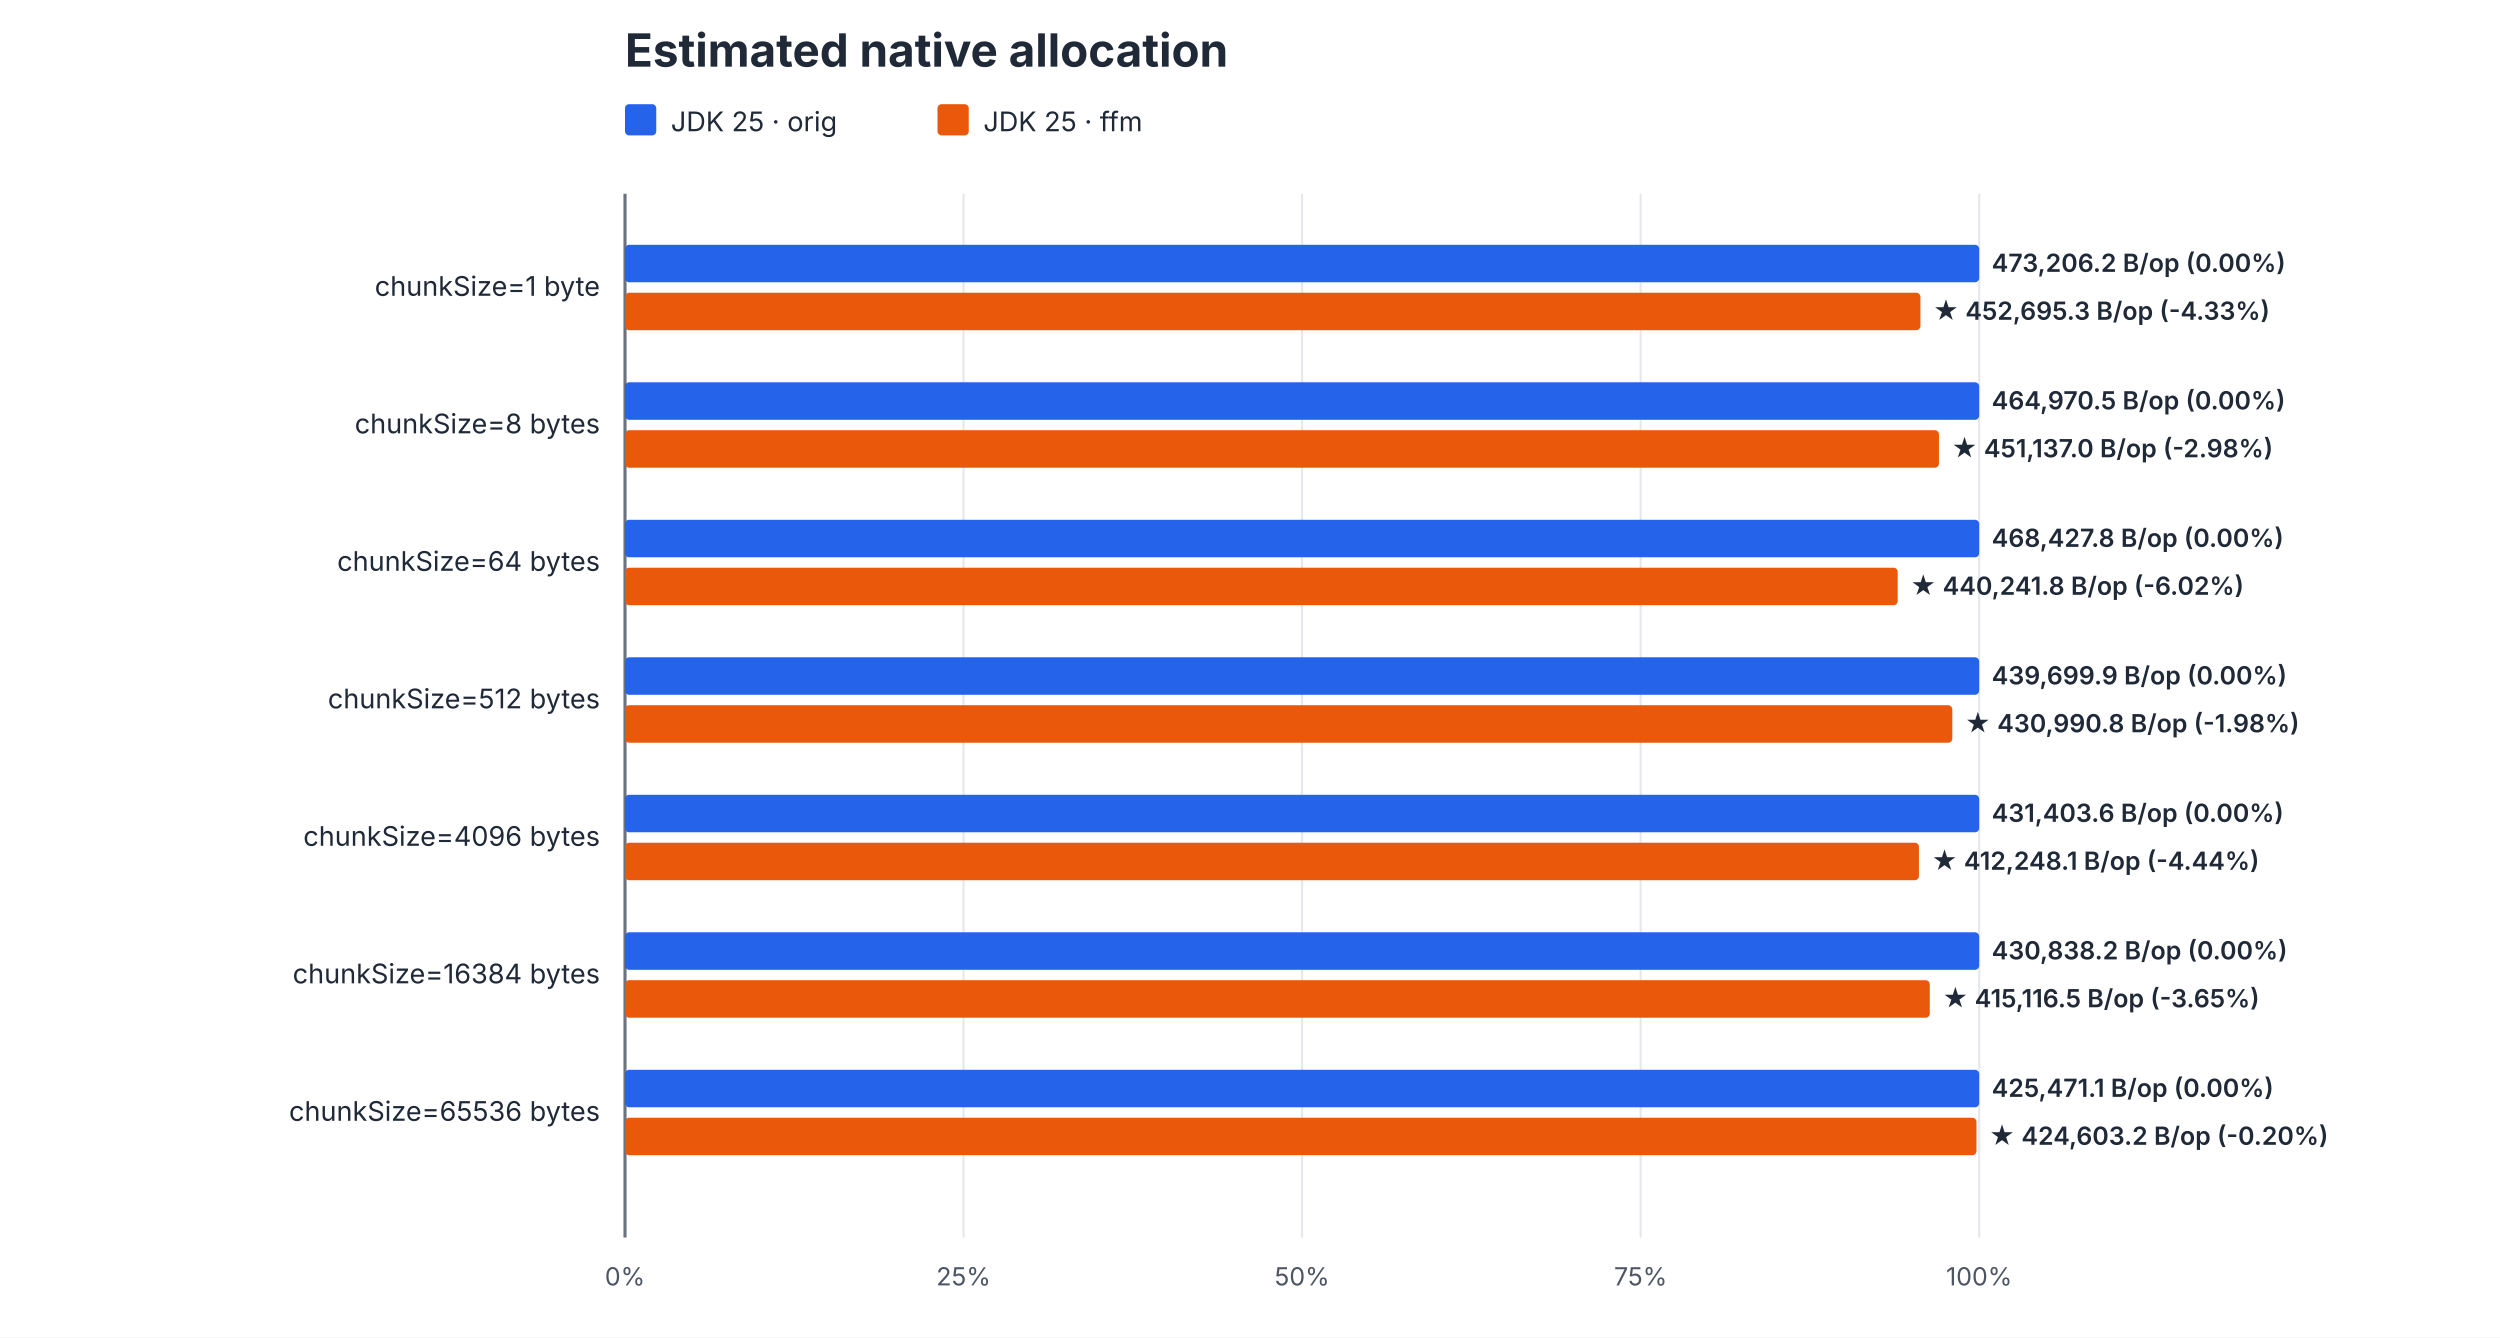
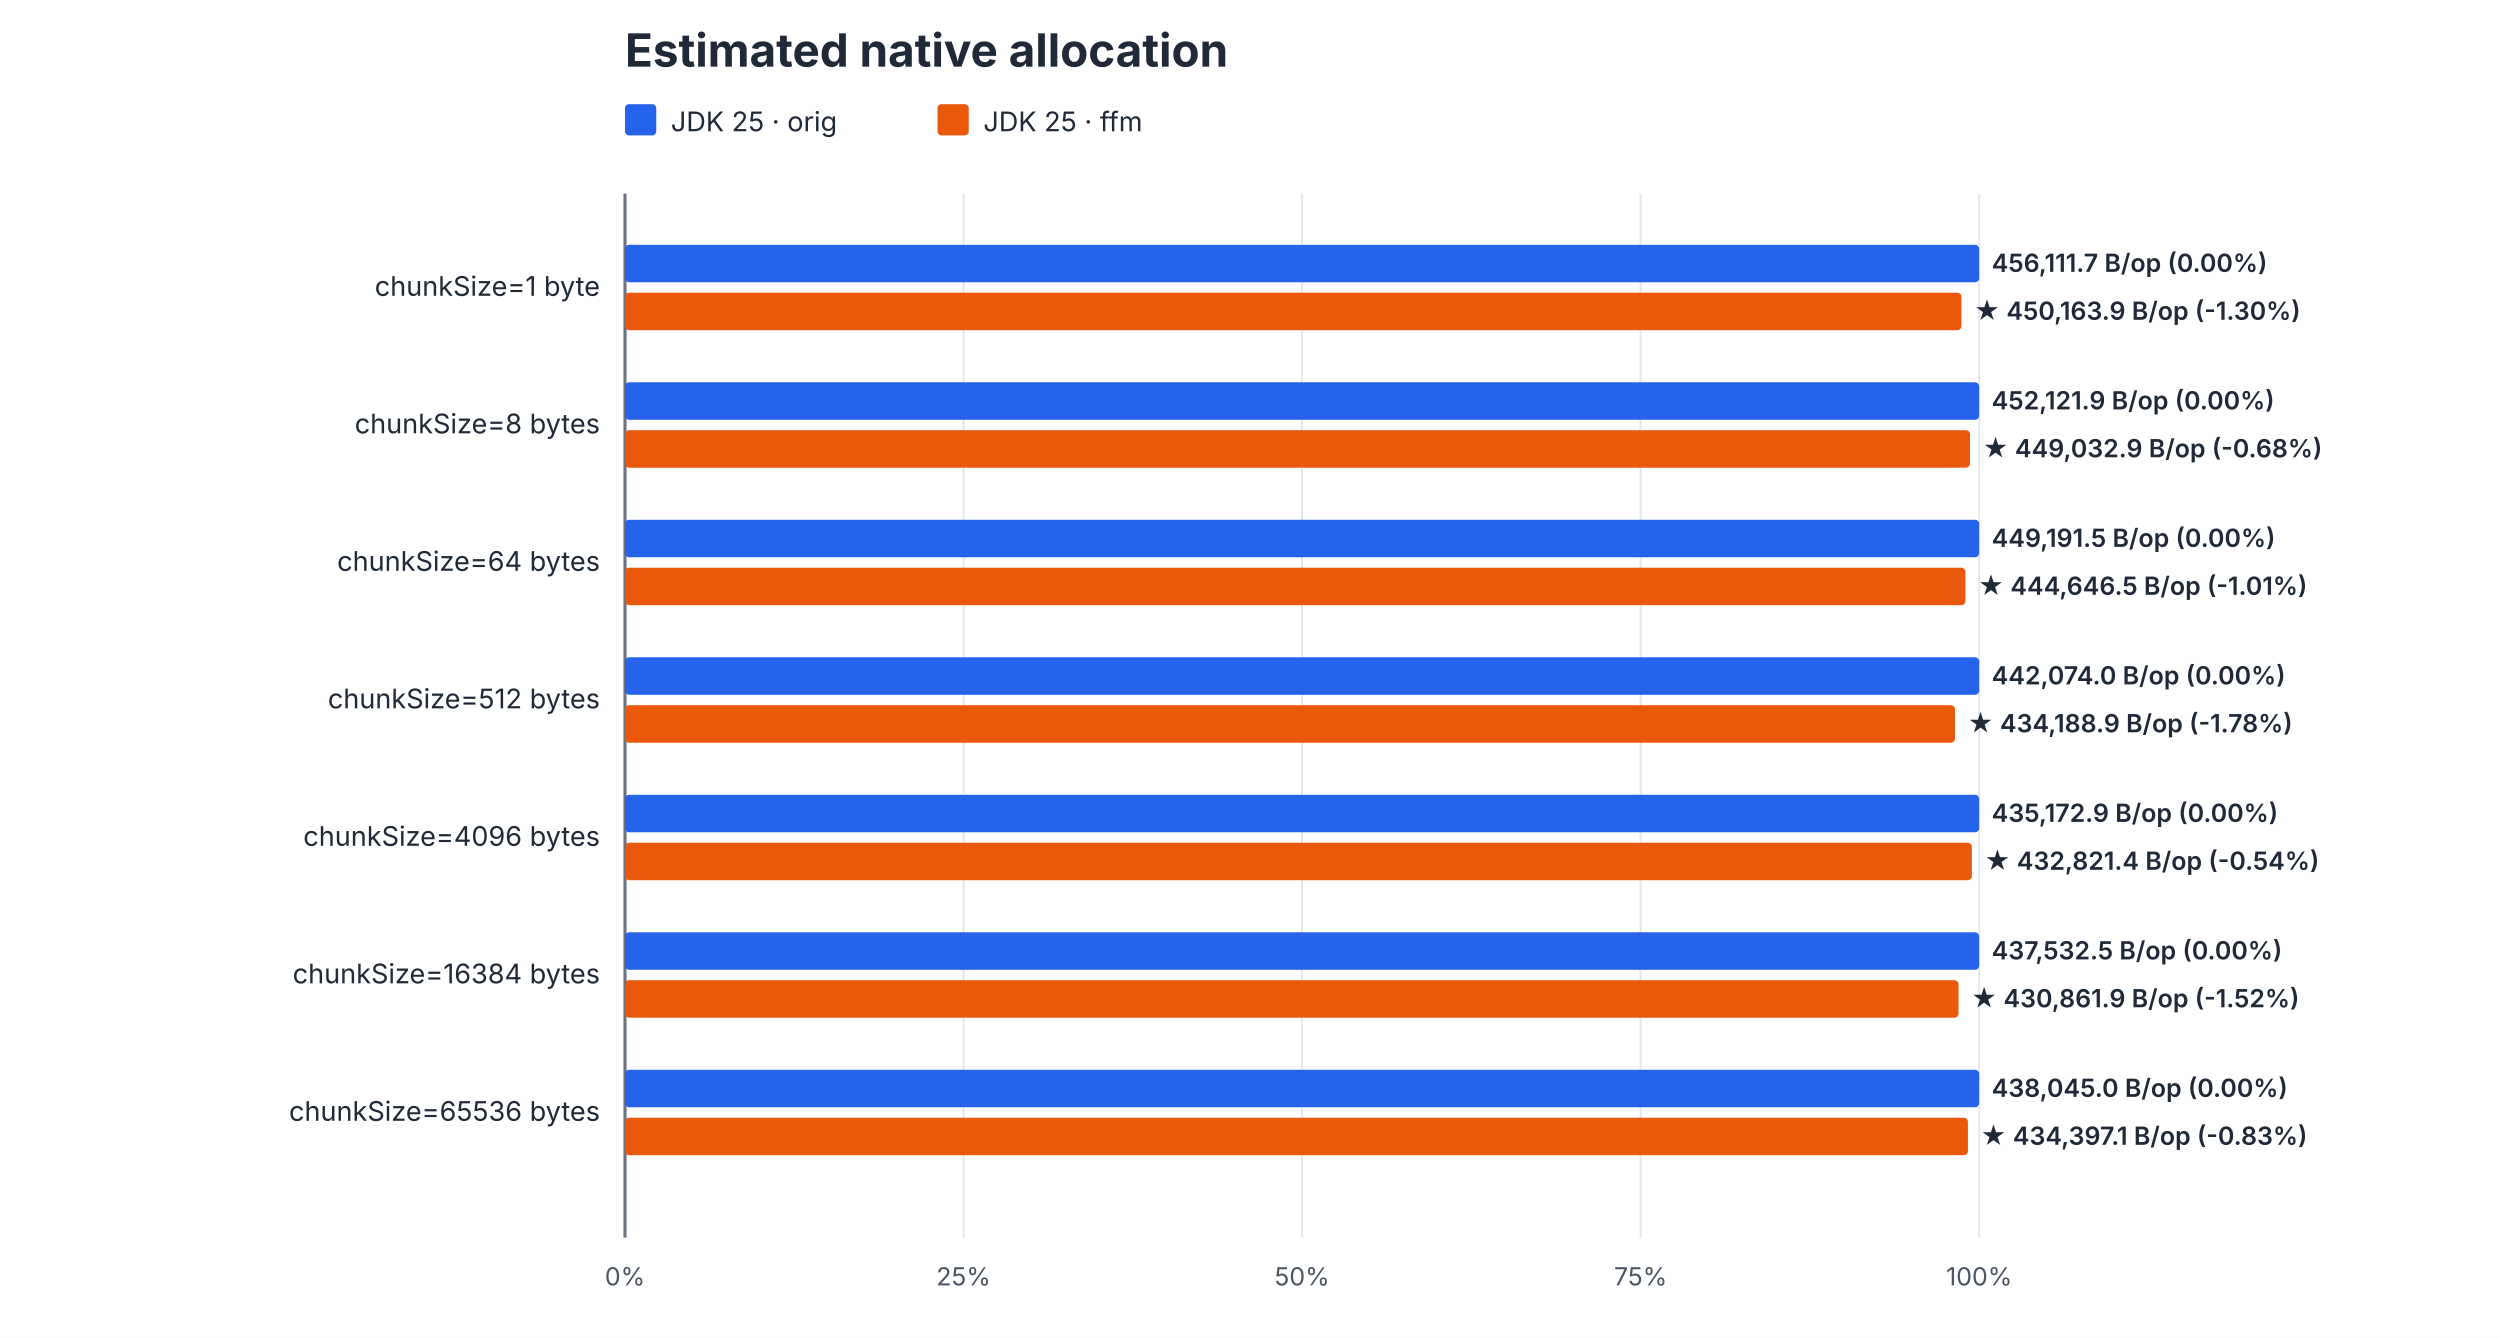
<svg xmlns="http://www.w3.org/2000/svg" width="1200" height="642" viewBox="0 0 1200 642">
  <rect width="100%" height="100%" fill="#ffffff" />
  <style>text{font-family:system-ui,-apple-system,sans-serif;fill:#1f2937}.title{font-size:22px;font-weight:700}.label{font-size:13px}.tick{font-size:12px;fill:#4b5563}.value{font-size:12px;font-weight:600}</style>
  <text x="300" y="32" class="title">Estimated native allocation</text>
  <rect x="300" y="50" width="15" height="15" rx="2" fill="#2563eb" />
  <text x="322" y="63" class="label">JDK 25 · orig</text>
  <rect x="450" y="50" width="15" height="15" rx="2" fill="#ea580c" />
  <text x="472" y="63" class="label">JDK 25 · ffm</text>
  <line x1="300.0" y1="93" x2="300.0" y2="594" stroke="#e5e7eb" />
  <text x="300.0" y="617" text-anchor="middle" class="tick">0%</text>
  <line x1="462.5" y1="93" x2="462.5" y2="594" stroke="#e5e7eb" />
  <text x="462.5" y="617" text-anchor="middle" class="tick">25%</text>
  <line x1="625.0" y1="93" x2="625.0" y2="594" stroke="#e5e7eb" />
  <text x="625.0" y="617" text-anchor="middle" class="tick">50%</text>
  <line x1="787.5" y1="93" x2="787.5" y2="594" stroke="#e5e7eb" />
  <text x="787.5" y="617" text-anchor="middle" class="tick">75%</text>
  <line x1="950.0" y1="93" x2="950.0" y2="594" stroke="#e5e7eb" />
  <text x="950.0" y="617" text-anchor="middle" class="tick">100%</text>
  <line x1="300.0" y1="93" x2="300.0" y2="594" stroke="#6b7280" stroke-width="1.5" />
  <text x="288" y="142.0" text-anchor="end" class="label">chunkSize=1 byte</text>
  <rect x="300.0" y="117.5" width="650.0" height="18" rx="2" fill="#2563eb" />
-   <text x="956.0" y="130.5" text-anchor="start" class="value">473,206.2 B/op (0.00%)</text>
-   <rect x="300.0" y="140.5" width="621.8" height="18" rx="2" fill="#ea580c" />
-   <text x="927.8" y="153.5" text-anchor="start" class="value">★ 452,695.3 B/op (-4.33%)</text>
+   <text x="956.0" y="130.5" text-anchor="start" class="value">456,111.7 B/op (0.00%)</text>
+   <rect x="300.0" y="140.5" width="641.5" height="18" rx="2" fill="#ea580c" />
+   <text x="947.5" y="153.5" text-anchor="start" class="value">★ 450,163.9 B/op (-1.30%)</text>
  <text x="288" y="208.0" text-anchor="end" class="label">chunkSize=8 bytes</text>
  <rect x="300.0" y="183.5" width="650.0" height="18" rx="2" fill="#2563eb" />
-   <text x="956.0" y="196.5" text-anchor="start" class="value">464,970.5 B/op (0.00%)</text>
-   <rect x="300.0" y="206.5" width="630.7" height="18" rx="2" fill="#ea580c" />
-   <text x="936.7" y="219.5" text-anchor="start" class="value">★ 451,137.0 B/op (-2.98%)</text>
+   <text x="956.0" y="196.5" text-anchor="start" class="value">452,121.9 B/op (0.00%)</text>
+   <rect x="300.0" y="206.5" width="645.6" height="18" rx="2" fill="#ea580c" />
+   <text x="951.6" y="219.5" text-anchor="start" class="value">★ 449,032.9 B/op (-0.68%)</text>
  <text x="288" y="274.0" text-anchor="end" class="label">chunkSize=64 bytes</text>
  <rect x="300.0" y="249.5" width="650.0" height="18" rx="2" fill="#2563eb" />
-   <text x="956.0" y="262.5" text-anchor="start" class="value">468,427.8 B/op (0.00%)</text>
-   <rect x="300.0" y="272.5" width="610.9" height="18" rx="2" fill="#ea580c" />
-   <text x="916.9" y="285.5" text-anchor="start" class="value">★ 440,241.8 B/op (-6.02%)</text>
+   <text x="956.0" y="262.5" text-anchor="start" class="value">449,191.5 B/op (0.00%)</text>
+   <rect x="300.0" y="272.5" width="643.4" height="18" rx="2" fill="#ea580c" />
+   <text x="949.4" y="285.5" text-anchor="start" class="value">★ 444,646.5 B/op (-1.01%)</text>
  <text x="288" y="340.0" text-anchor="end" class="label">chunkSize=512 bytes</text>
  <rect x="300.0" y="315.5" width="650.0" height="18" rx="2" fill="#2563eb" />
-   <text x="956.0" y="328.5" text-anchor="start" class="value">439,699.9 B/op (0.00%)</text>
-   <rect x="300.0" y="338.5" width="637.1" height="18" rx="2" fill="#ea580c" />
-   <text x="943.1" y="351.5" text-anchor="start" class="value">★ 430,990.8 B/op (-1.98%)</text>
+   <text x="956.0" y="328.5" text-anchor="start" class="value">442,074.0 B/op (0.00%)</text>
+   <rect x="300.0" y="338.5" width="638.4" height="18" rx="2" fill="#ea580c" />
+   <text x="944.4" y="351.5" text-anchor="start" class="value">★ 434,188.9 B/op (-1.78%)</text>
  <text x="288" y="406.0" text-anchor="end" class="label">chunkSize=4096 bytes</text>
  <rect x="300.0" y="381.5" width="650.0" height="18" rx="2" fill="#2563eb" />
-   <text x="956.0" y="394.5" text-anchor="start" class="value">431,403.6 B/op (0.00%)</text>
-   <rect x="300.0" y="404.5" width="621.1" height="18" rx="2" fill="#ea580c" />
-   <text x="927.1" y="417.5" text-anchor="start" class="value">★ 412,248.1 B/op (-4.44%)</text>
+   <text x="956.0" y="394.5" text-anchor="start" class="value">435,172.9 B/op (0.00%)</text>
+   <rect x="300.0" y="404.5" width="646.5" height="18" rx="2" fill="#ea580c" />
+   <text x="952.5" y="417.5" text-anchor="start" class="value">★ 432,821.4 B/op (-0.54%)</text>
  <text x="288" y="472.0" text-anchor="end" class="label">chunkSize=16384 bytes</text>
  <rect x="300.0" y="447.5" width="650.0" height="18" rx="2" fill="#2563eb" />
-   <text x="956.0" y="460.5" text-anchor="start" class="value">430,838.2 B/op (0.00%)</text>
-   <rect x="300.0" y="470.5" width="626.3" height="18" rx="2" fill="#ea580c" />
-   <text x="932.3" y="483.5" text-anchor="start" class="value">★ 415,116.5 B/op (-3.65%)</text>
+   <text x="956.0" y="460.5" text-anchor="start" class="value">437,532.5 B/op (0.00%)</text>
+   <rect x="300.0" y="470.5" width="640.1" height="18" rx="2" fill="#ea580c" />
+   <text x="946.1" y="483.5" text-anchor="start" class="value">★ 430,861.9 B/op (-1.52%)</text>
  <text x="288" y="538.0" text-anchor="end" class="label">chunkSize=65536 bytes</text>
  <rect x="300.0" y="513.5" width="650.0" height="18" rx="2" fill="#2563eb" />
-   <text x="956.0" y="526.5" text-anchor="start" class="value">425,471.1 B/op (0.00%)</text>
-   <rect x="300.0" y="536.5" width="648.7" height="18" rx="2" fill="#ea580c" />
-   <text x="954.7" y="549.5" text-anchor="start" class="value">★ 424,603.2 B/op (-0.20%)</text>
+   <text x="956.0" y="526.5" text-anchor="start" class="value">438,045.0 B/op (0.00%)</text>
+   <rect x="300.0" y="536.5" width="644.6" height="18" rx="2" fill="#ea580c" />
+   <text x="950.6" y="549.5" text-anchor="start" class="value">★ 434,397.1 B/op (-0.83%)</text>
</svg>
